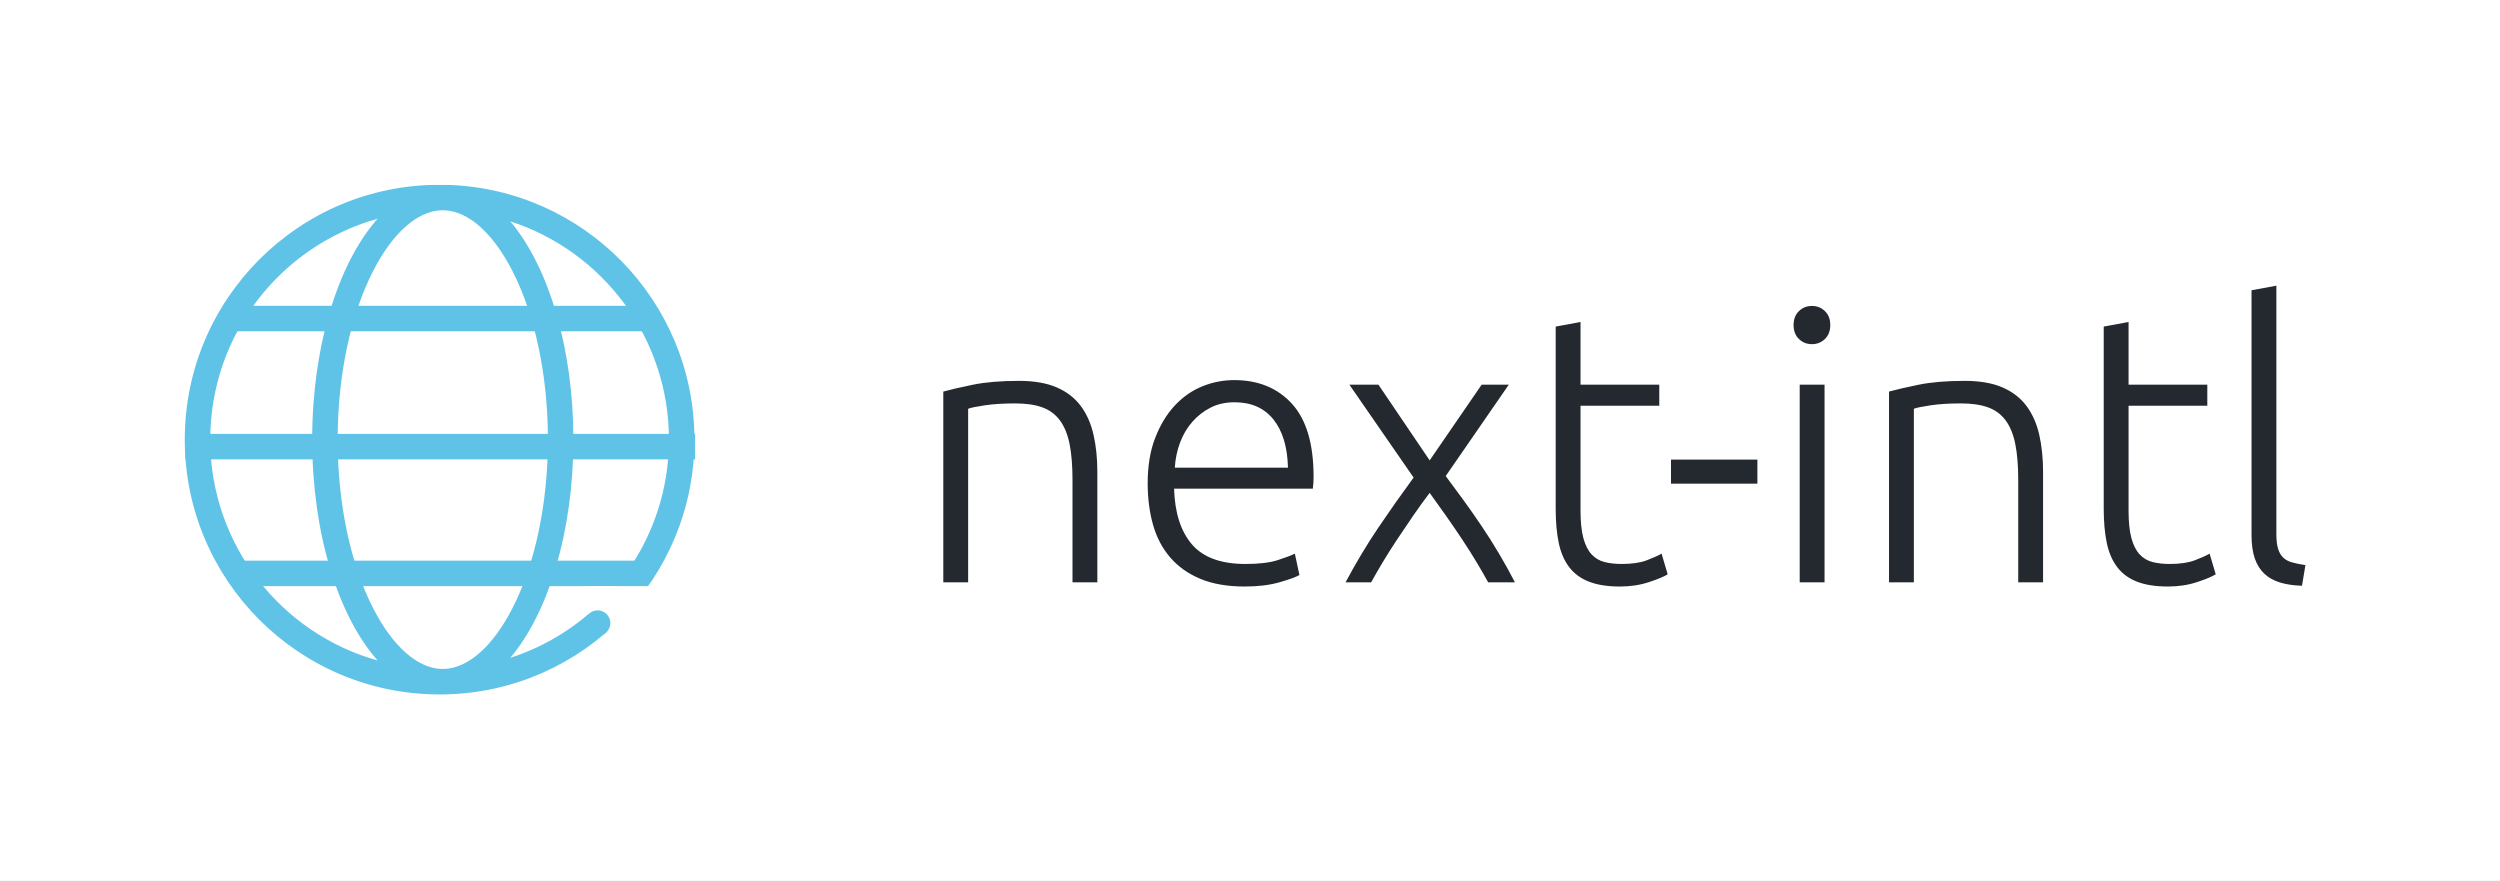
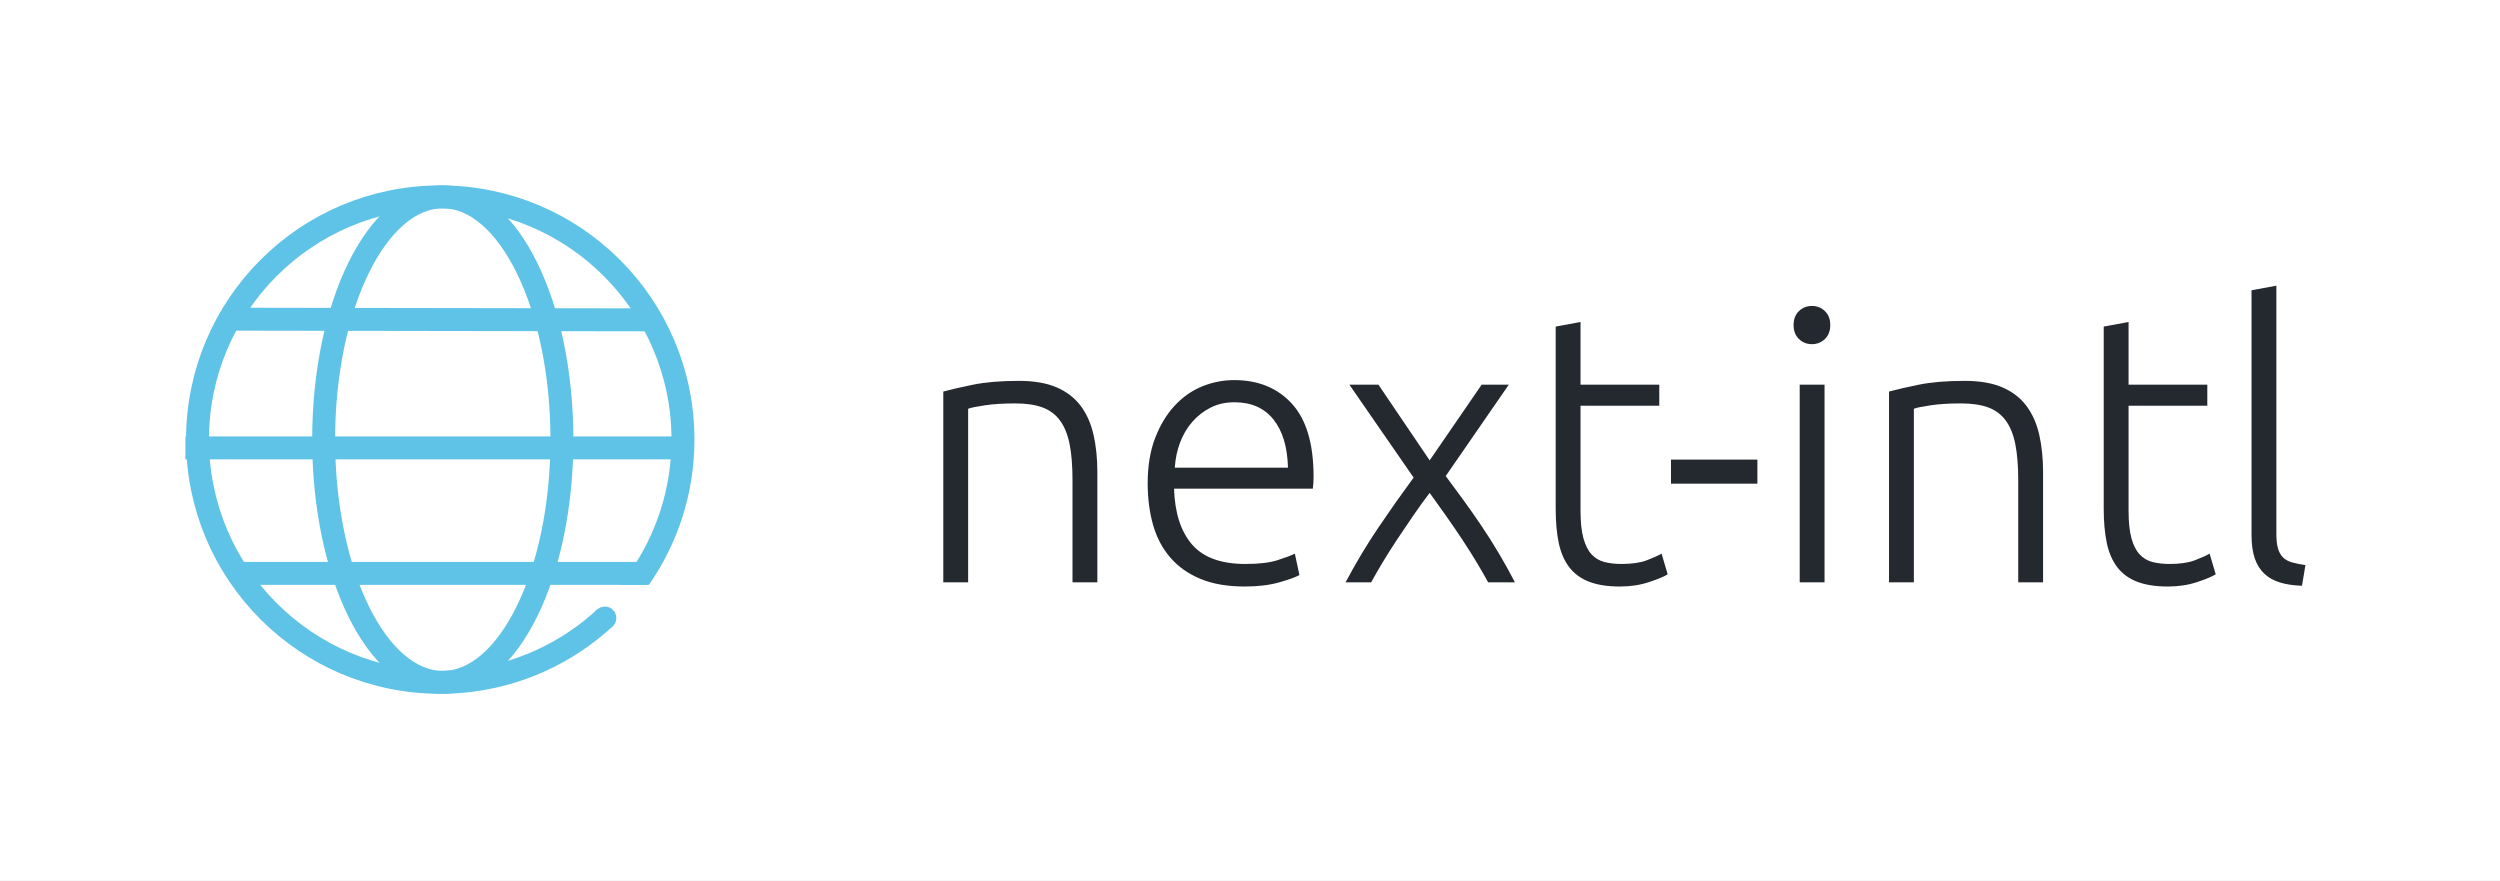
- <svg xmlns="http://www.w3.org/2000/svg" xmlns:xlink="http://www.w3.org/1999/xlink" width="1962px" height="691px" viewBox="0 0 1962 691" version="1.1">
-   <defs>
-     <path d="M0,0 L519,0 L519,256 L458.5,256 L458.5,315 L378,315 L378,337 L395,337 L395,468 L0,468 L0,0 Z" id="path-1" />
-   </defs>
-   <g id="logo-copy-4" stroke="none" stroke-width="1" fill="none" fill-rule="evenodd">
+ <svg xmlns="http://www.w3.org/2000/svg" width="1962px" height="691px" viewBox="0 0 1962 691" version="1.1">
+   <g id="logo-copy-5" stroke="none" stroke-width="1" fill="none" fill-rule="evenodd">
    <rect fill="#FFFFFF" x="0" y="0" width="1962" height="691" />
-     <g id="Group-2" transform="translate(81, 145)">
-       <mask id="mask-2" fill="white">
-         <use xlink:href="#path-1" />
-       </mask>
-       <g id="Combined-Shape" />
-       <g id="Group" mask="url(#mask-2)" fill="#5FC3E7" fill-rule="nonzero">
-         <g transform="translate(64, 0)">
-           <path d="M202.5,0 C203.379,0 204.255,0.022 205.129,0.065 C313.216,2.786 400,91.258 400,200 C400,308.742 313.216,397.214 205.13,399.935 C204.255,399.978 203.379,400 202.5,400 L201.655,399.993 C201.104,399.998 200.552,400 200,400 C89.543,400 0,310.457 0,200 C0,89.543 89.543,0 200,0 L201.653,0.007 C201.935,0.002 202.217,0 202.5,0 Z M201.604,20.007 L201.374,20.02 C182.963,20.663 163.523,37.061 147.82,67.7 C130.248,101.988 120,149.264 120,200 C120,250.736 130.248,298.012 147.82,332.3 C163.591,363.073 183.133,379.48 201.615,379.988 L200,380 C201.489,380 202.974,379.982 204.454,379.946 C222.617,378.843 241.712,362.481 257.18,332.3 C274.752,298.012 285,250.736 285,200 C285,149.264 274.752,101.988 257.18,67.7 C241.712,37.519 222.617,21.157 204.452,20.059 C203.506,20.031 202.556,20.015 201.604,20.007 Z M151.342,26.653 L151.236,26.684 C75.518,47.944 20,117.489 20,200 C20,282.55 75.57,352.121 151.342,373.346 C120.654,338.792 100,274.102 100,200 C100,125.898 120.654,61.208 151.342,26.653 Z M255.435,28.698 L256.493,29.965 C285.611,65.242 305,128.203 305,200 C305,272.663 285.14,336.276 255.434,371.3 C327.721,347.927 380,280.069 380,200 C380,119.931 327.721,52.073 255.435,28.698 Z" id="Combined-Shape" />
-           <polygon id="Line" points="400.5 195.5 400.5 215.5 0.5 215.5 0.5 195.5" />
-           <polygon id="Line-Copy" points="360 95 360 115 39 115 39 95" />
-           <polygon id="Line-Copy-2" points="360 295 360 315 39 315 39 295" />
-         </g>
-       </g>
+     <path d="M759.8,457 L759.8,320.8 C761.8,320 766.15,319.1 772.85,318.1 C779.55,317.1 787.5,316.6 796.7,316.6 C805.3,316.6 812.45,317.65 818.15,319.75 C823.85,321.85 828.45,325.3 831.95,330.1 C835.45,334.9 837.95,341.1 839.45,348.7 C840.95,356.3 841.7,365.6 841.7,376.6 L841.7,376.6 L841.7,457 L861.2,457 L861.2,370.3 C861.2,359.7 860.2,350 858.2,341.2 C856.2,332.4 852.85,324.85 848.15,318.55 C843.45,312.25 837.15,307.4 829.25,304 C821.35,300.6 811.5,298.9 799.7,298.9 C785.5,298.9 773.5,299.9 763.7,301.9 C753.9,303.9 746.1,305.7 740.3,307.3 L740.3,307.3 L740.3,457 L759.8,457 Z M976.9,460.3 C987.3,460.3 996.35,459.2 1004.05,457 C1011.75,454.8 1017,452.9 1019.8,451.3 L1019.8,451.3 L1016.2,434.5 C1013.4,435.9 1008.9,437.6 1002.7,439.6 C996.5,441.6 988.1,442.6 977.5,442.6 C958.3,442.6 944.3,437.5 935.5,427.3 C926.7,417.1 922,402.5 921.4,383.5 L921.4,383.5 L1030.3,383.5 C1030.5,382.1 1030.65,380.6 1030.75,379 C1030.85,377.4 1030.9,375.8 1030.9,374.2 C1030.9,348.4 1025.25,329.3 1013.95,316.9 C1002.65,304.5 987.5,298.3 968.5,298.3 C959.9,298.3 951.55,299.95 943.45,303.25 C935.35,306.55 928.15,311.6 921.85,318.4 C915.55,325.2 910.45,333.65 906.55,343.75 C902.65,353.85 900.7,365.7 900.7,379.3 C900.7,391.1 902.1,401.95 904.9,411.85 C907.7,421.75 912.2,430.3 918.4,437.5 C924.6,444.7 932.5,450.3 942.1,454.3 C951.7,458.3 963.3,460.3 976.9,460.3 Z M1010.8,367 L922,367 C922.4,360.2 923.75,353.7 926.05,347.5 C928.35,341.3 931.55,335.85 935.65,331.15 C939.75,326.45 944.55,322.7 950.05,319.9 C955.55,317.1 961.8,315.7 968.8,315.7 C982,315.7 992.2,320.2 999.4,329.2 C1006.6,338.2 1010.4,350.8 1010.8,367 L1010.8,367 Z M1076.1,457 C1078.5,452.6 1081.4,447.55 1084.8,441.85 C1088.2,436.15 1091.95,430.2 1096.05,424 C1100.15,417.8 1104.4,411.5 1108.8,405.1 C1113.2,398.7 1117.6,392.6 1122,386.8 C1126.2,392.6 1130.55,398.7 1135.05,405.1 C1139.55,411.5 1143.85,417.8 1147.95,424 C1152.05,430.2 1155.8,436.15 1159.2,441.85 C1162.6,447.55 1165.5,452.6 1167.9,457 L1167.9,457 L1188.9,457 C1185.1,449.6 1180.95,442.1 1176.45,434.5 C1171.95,426.9 1167.3,419.55 1162.5,412.45 C1157.7,405.35 1152.9,398.5 1148.1,391.9 C1143.3,385.3 1138.8,379.2 1134.6,373.6 L1134.6,373.6 L1184.1,301.9 L1162.8,301.9 L1122,361.3 L1081.8,301.9 L1059,301.9 L1109.4,374.8 C1100,387.6 1090.8,400.65 1081.8,413.95 C1072.8,427.25 1064.2,441.6 1056,457 L1056,457 L1076.1,457 Z M1271.3,460.3 C1279.5,460.3 1287.1,459.15 1294.1,456.85 C1301.1,454.55 1306,452.5 1308.8,450.7 L1308.8,450.7 L1304,434.5 C1301.2,436.1 1297.3,437.85 1292.3,439.75 C1287.3,441.65 1280.7,442.6 1272.5,442.6 C1267.7,442.6 1263.3,442.1 1259.3,441.1 C1255.3,440.1 1251.9,438.1 1249.1,435.1 C1246.3,432.1 1244.15,427.85 1242.65,422.35 C1241.15,416.85 1240.4,409.7 1240.4,400.9 L1240.4,400.9 L1240.4,318.4 L1302.2,318.4 L1302.2,301.9 L1240.4,301.9 L1240.4,252.7 L1220.9,256.3 L1220.9,399.1 C1220.9,409.5 1221.7,418.5 1223.3,426.1 C1224.9,433.7 1227.65,440.05 1231.55,445.15 C1235.45,450.25 1240.65,454.05 1247.15,456.55 C1253.65,459.05 1261.7,460.3 1271.3,460.3 Z M1379.2,379.6 L1379.2,360.7 L1311.4,360.7 L1311.4,379.6 L1379.2,379.6 Z M1422,270.1 C1426,270.1 1429.4,268.75 1432.2,266.05 C1435,263.35 1436.4,259.7 1436.4,255.1 C1436.4,250.5 1435,246.85 1432.2,244.15 C1429.4,241.45 1426,240.1 1422,240.1 C1418,240.1 1414.6,241.45 1411.8,244.15 C1409,246.85 1407.6,250.5 1407.6,255.1 C1407.6,259.7 1409,263.35 1411.8,266.05 C1414.6,268.75 1418,270.1 1422,270.1 Z M1431.9,457 L1431.9,301.9 L1412.4,301.9 L1412.4,457 L1431.9,457 Z M1502,457 L1502,320.8 C1504,320 1508.35,319.1 1515.05,318.1 C1521.75,317.1 1529.7,316.6 1538.9,316.6 C1547.5,316.6 1554.65,317.65 1560.35,319.75 C1566.05,321.85 1570.65,325.3 1574.15,330.1 C1577.65,334.9 1580.15,341.1 1581.65,348.7 C1583.15,356.3 1583.9,365.6 1583.9,376.6 L1583.9,376.6 L1583.9,457 L1603.4,457 L1603.4,370.3 C1603.4,359.7 1602.4,350 1600.4,341.2 C1598.4,332.4 1595.05,324.85 1590.35,318.55 C1585.65,312.25 1579.35,307.4 1571.45,304 C1563.55,300.6 1553.7,298.9 1541.9,298.9 C1527.7,298.9 1515.7,299.9 1505.9,301.9 C1496.1,303.9 1488.3,305.7 1482.5,307.3 L1482.5,307.3 L1482.5,457 L1502,457 Z M1701.4,460.3 C1709.6,460.3 1717.2,459.15 1724.2,456.85 C1731.2,454.55 1736.1,452.5 1738.9,450.7 L1738.9,450.7 L1734.1,434.5 C1731.3,436.1 1727.4,437.85 1722.4,439.75 C1717.4,441.65 1710.8,442.6 1702.6,442.6 C1697.8,442.6 1693.4,442.1 1689.4,441.1 C1685.4,440.1 1682,438.1 1679.2,435.1 C1676.4,432.1 1674.25,427.85 1672.75,422.35 C1671.25,416.85 1670.5,409.7 1670.5,400.9 L1670.5,400.9 L1670.5,318.4 L1732.3,318.4 L1732.3,301.9 L1670.5,301.9 L1670.5,252.7 L1651,256.3 L1651,399.1 C1651,409.5 1651.8,418.5 1653.4,426.1 C1655,433.7 1657.75,440.05 1661.65,445.15 C1665.55,450.25 1670.75,454.05 1677.25,456.55 C1683.75,459.05 1691.8,460.3 1701.4,460.3 Z M1806.6,459.7 L1809.3,443.5 C1805.3,442.9 1801.85,442.2 1798.95,441.4 C1796.05,440.6 1793.7,439.35 1791.9,437.65 C1790.1,435.95 1788.75,433.65 1787.85,430.75 C1786.95,427.85 1786.5,424 1786.5,419.2 L1786.5,419.2 L1786.5,224.2 L1767,227.8 L1767,419.8 C1767,427.2 1767.85,433.35 1769.55,438.25 C1771.25,443.15 1773.75,447.15 1777.05,450.25 C1780.35,453.35 1784.45,455.65 1789.35,457.15 C1794.25,458.65 1800,459.5 1806.6,459.7 L1806.6,459.7 Z" id="next-intl" fill="#24292F" fill-rule="nonzero" />
+     <g id="Oval-2" transform="translate(146, 145.5)">
+       <path d="M199.5,9 C252.105,9 299.73,30.322 334.204,64.796 C368.678,99.27 390,146.895 390,199.5 C390,240.136 377.279,277.801 355.597,308.727 C348.309,319.121 340.01,328.755 330.842,337.484 C326.63,341.495 322.234,345.316 317.668,348.931 C285.194,374.647 244.14,390 199.5,390 C146.895,390 99.27,368.678 64.796,334.204 C30.322,299.73 9,252.105 9,199.5 C9,146.895 30.322,99.27 64.796,64.796 C99.27,30.322 146.895,9 199.5,9 Z" id="Oval" stroke="#5FC3E7" stroke-width="18" />
+       <rect id="Rectangle" fill="#FFFFFF" x="323" y="313.5" width="42" height="32" />
+       <circle id="Oval" fill="#5FC3E7" cx="328.7" cy="339.5" r="9" />
+       <line x1="39.5" y1="105" x2="353" y2="105.5" id="Line-3" stroke="#5FC3E7" stroke-width="18" stroke-linecap="square" />
+       <ellipse id="Oval" stroke="#5FC3E7" stroke-width="18" cx="201.5" cy="199.5" rx="93.5" ry="190.5" />
+       <line x1="49" y1="304.5" x2="353" y2="304.5" id="Line-3-Copy" stroke="#5FC3E7" stroke-width="18" stroke-linecap="square" />
+       <line x1="8.5" y1="206" x2="388.5" y2="206" id="Line-2" stroke="#5FC3E7" stroke-width="18" stroke-linecap="square" />
    </g>
-     <circle id="Oval-Copy" fill="#5FC3E7" cx="469" cy="489" r="10" />
-     <path d="M759.8,457 L759.8,320.8 C761.8,320 766.15,319.1 772.85,318.1 C779.55,317.1 787.5,316.6 796.7,316.6 C805.3,316.6 812.45,317.65 818.15,319.75 C823.85,321.85 828.45,325.3 831.95,330.1 C835.45,334.9 837.95,341.1 839.45,348.7 C840.95,356.3 841.7,365.6 841.7,376.6 L841.7,376.6 L841.7,457 L861.2,457 L861.2,370.3 C861.2,359.7 860.2,350 858.2,341.2 C856.2,332.4 852.85,324.85 848.15,318.55 C843.45,312.25 837.15,307.4 829.25,304 C821.35,300.6 811.5,298.9 799.7,298.9 C785.5,298.9 773.5,299.9 763.7,301.9 C753.9,303.9 746.1,305.7 740.3,307.3 L740.3,307.3 L740.3,457 L759.8,457 Z M976.9,460.3 C987.3,460.3 996.35,459.2 1004.05,457 C1011.75,454.8 1017,452.9 1019.8,451.3 L1019.8,451.3 L1016.2,434.5 C1013.4,435.9 1008.9,437.6 1002.7,439.6 C996.5,441.6 988.1,442.6 977.5,442.6 C958.3,442.6 944.3,437.5 935.5,427.3 C926.7,417.1 922,402.5 921.4,383.5 L921.4,383.5 L1030.3,383.5 C1030.5,382.1 1030.65,380.6 1030.75,379 C1030.85,377.4 1030.9,375.8 1030.9,374.2 C1030.9,348.4 1025.25,329.3 1013.95,316.9 C1002.65,304.5 987.5,298.3 968.5,298.3 C959.9,298.3 951.55,299.95 943.45,303.25 C935.35,306.55 928.15,311.6 921.85,318.4 C915.55,325.2 910.45,333.65 906.55,343.75 C902.65,353.85 900.7,365.7 900.7,379.3 C900.7,391.1 902.1,401.95 904.9,411.85 C907.7,421.75 912.2,430.3 918.4,437.5 C924.6,444.7 932.5,450.3 942.1,454.3 C951.7,458.3 963.3,460.3 976.9,460.3 Z M1010.8,367 L922,367 C922.4,360.2 923.75,353.7 926.05,347.5 C928.35,341.3 931.55,335.85 935.65,331.15 C939.75,326.45 944.55,322.7 950.05,319.9 C955.55,317.1 961.8,315.7 968.8,315.7 C982,315.7 992.2,320.2 999.4,329.2 C1006.6,338.2 1010.4,350.8 1010.8,367 L1010.8,367 Z M1076.1,457 C1078.5,452.6 1081.4,447.55 1084.8,441.85 C1088.2,436.15 1091.95,430.2 1096.05,424 C1100.15,417.8 1104.4,411.5 1108.8,405.1 C1113.2,398.7 1117.6,392.6 1122,386.8 C1126.2,392.6 1130.55,398.7 1135.05,405.1 C1139.55,411.5 1143.85,417.8 1147.95,424 C1152.05,430.2 1155.8,436.15 1159.2,441.85 C1162.6,447.55 1165.5,452.6 1167.9,457 L1167.9,457 L1188.9,457 C1185.1,449.6 1180.95,442.1 1176.45,434.5 C1171.95,426.9 1167.3,419.55 1162.5,412.45 C1157.7,405.35 1152.9,398.5 1148.1,391.9 C1143.3,385.3 1138.8,379.2 1134.6,373.6 L1134.6,373.6 L1184.1,301.9 L1162.8,301.9 L1122,361.3 L1081.8,301.9 L1059,301.9 L1109.4,374.8 C1100,387.6 1090.8,400.65 1081.8,413.95 C1072.8,427.25 1064.2,441.6 1056,457 L1056,457 L1076.1,457 Z M1271.3,460.3 C1279.5,460.3 1287.1,459.15 1294.1,456.85 C1301.1,454.55 1306,452.5 1308.8,450.7 L1308.8,450.7 L1304,434.5 C1301.2,436.1 1297.3,437.85 1292.3,439.75 C1287.3,441.65 1280.7,442.6 1272.5,442.6 C1267.7,442.6 1263.3,442.1 1259.3,441.1 C1255.3,440.1 1251.9,438.1 1249.1,435.1 C1246.3,432.1 1244.15,427.85 1242.65,422.35 C1241.15,416.85 1240.4,409.7 1240.4,400.9 L1240.4,400.9 L1240.4,318.4 L1302.2,318.4 L1302.2,301.9 L1240.4,301.9 L1240.4,252.7 L1220.9,256.3 L1220.9,399.1 C1220.9,409.5 1221.7,418.5 1223.3,426.1 C1224.9,433.7 1227.65,440.05 1231.55,445.15 C1235.45,450.25 1240.65,454.05 1247.15,456.55 C1253.65,459.05 1261.7,460.3 1271.3,460.3 Z M1379.2,379.6 L1379.2,360.7 L1311.4,360.7 L1311.4,379.6 L1379.2,379.6 Z M1422,270.1 C1426,270.1 1429.4,268.75 1432.2,266.05 C1435,263.35 1436.4,259.7 1436.4,255.1 C1436.4,250.5 1435,246.85 1432.2,244.15 C1429.4,241.45 1426,240.1 1422,240.1 C1418,240.1 1414.6,241.45 1411.8,244.15 C1409,246.85 1407.6,250.5 1407.6,255.1 C1407.6,259.7 1409,263.35 1411.8,266.05 C1414.6,268.75 1418,270.1 1422,270.1 Z M1431.9,457 L1431.9,301.9 L1412.4,301.9 L1412.4,457 L1431.9,457 Z M1502,457 L1502,320.8 C1504,320 1508.35,319.1 1515.05,318.1 C1521.75,317.1 1529.7,316.6 1538.9,316.6 C1547.5,316.6 1554.65,317.65 1560.35,319.75 C1566.05,321.85 1570.65,325.3 1574.15,330.1 C1577.65,334.9 1580.15,341.1 1581.65,348.7 C1583.15,356.3 1583.9,365.6 1583.9,376.6 L1583.9,376.6 L1583.9,457 L1603.4,457 L1603.4,370.3 C1603.4,359.7 1602.4,350 1600.4,341.2 C1598.4,332.4 1595.05,324.85 1590.35,318.55 C1585.65,312.25 1579.35,307.4 1571.45,304 C1563.55,300.6 1553.7,298.9 1541.9,298.9 C1527.7,298.9 1515.7,299.9 1505.9,301.9 C1496.1,303.9 1488.3,305.7 1482.5,307.3 L1482.5,307.3 L1482.5,457 L1502,457 Z M1701.4,460.3 C1709.6,460.3 1717.2,459.15 1724.2,456.85 C1731.2,454.55 1736.1,452.5 1738.9,450.7 L1738.9,450.7 L1734.1,434.5 C1731.3,436.1 1727.4,437.85 1722.4,439.75 C1717.4,441.65 1710.8,442.6 1702.6,442.6 C1697.8,442.6 1693.4,442.1 1689.4,441.1 C1685.4,440.1 1682,438.1 1679.2,435.1 C1676.4,432.1 1674.25,427.85 1672.75,422.35 C1671.25,416.85 1670.5,409.7 1670.5,400.9 L1670.5,400.9 L1670.5,318.4 L1732.3,318.4 L1732.3,301.9 L1670.5,301.9 L1670.5,252.7 L1651,256.3 L1651,399.1 C1651,409.5 1651.8,418.5 1653.4,426.1 C1655,433.7 1657.75,440.05 1661.65,445.15 C1665.55,450.25 1670.75,454.05 1677.25,456.55 C1683.75,459.05 1691.8,460.3 1701.4,460.3 Z M1806.6,459.7 L1809.3,443.5 C1805.3,442.9 1801.85,442.2 1798.95,441.4 C1796.05,440.6 1793.7,439.35 1791.9,437.65 C1790.1,435.95 1788.75,433.65 1787.85,430.75 C1786.95,427.85 1786.5,424 1786.5,419.2 L1786.5,419.2 L1786.5,224.2 L1767,227.8 L1767,419.8 C1767,427.2 1767.85,433.35 1769.55,438.25 C1771.25,443.15 1773.75,447.15 1777.05,450.25 C1780.35,453.35 1784.45,455.65 1789.35,457.15 C1794.25,458.65 1800,459.5 1806.6,459.7 L1806.6,459.7 Z" id="next-intl" fill="#24292F" fill-rule="nonzero" />
  </g>
</svg>
